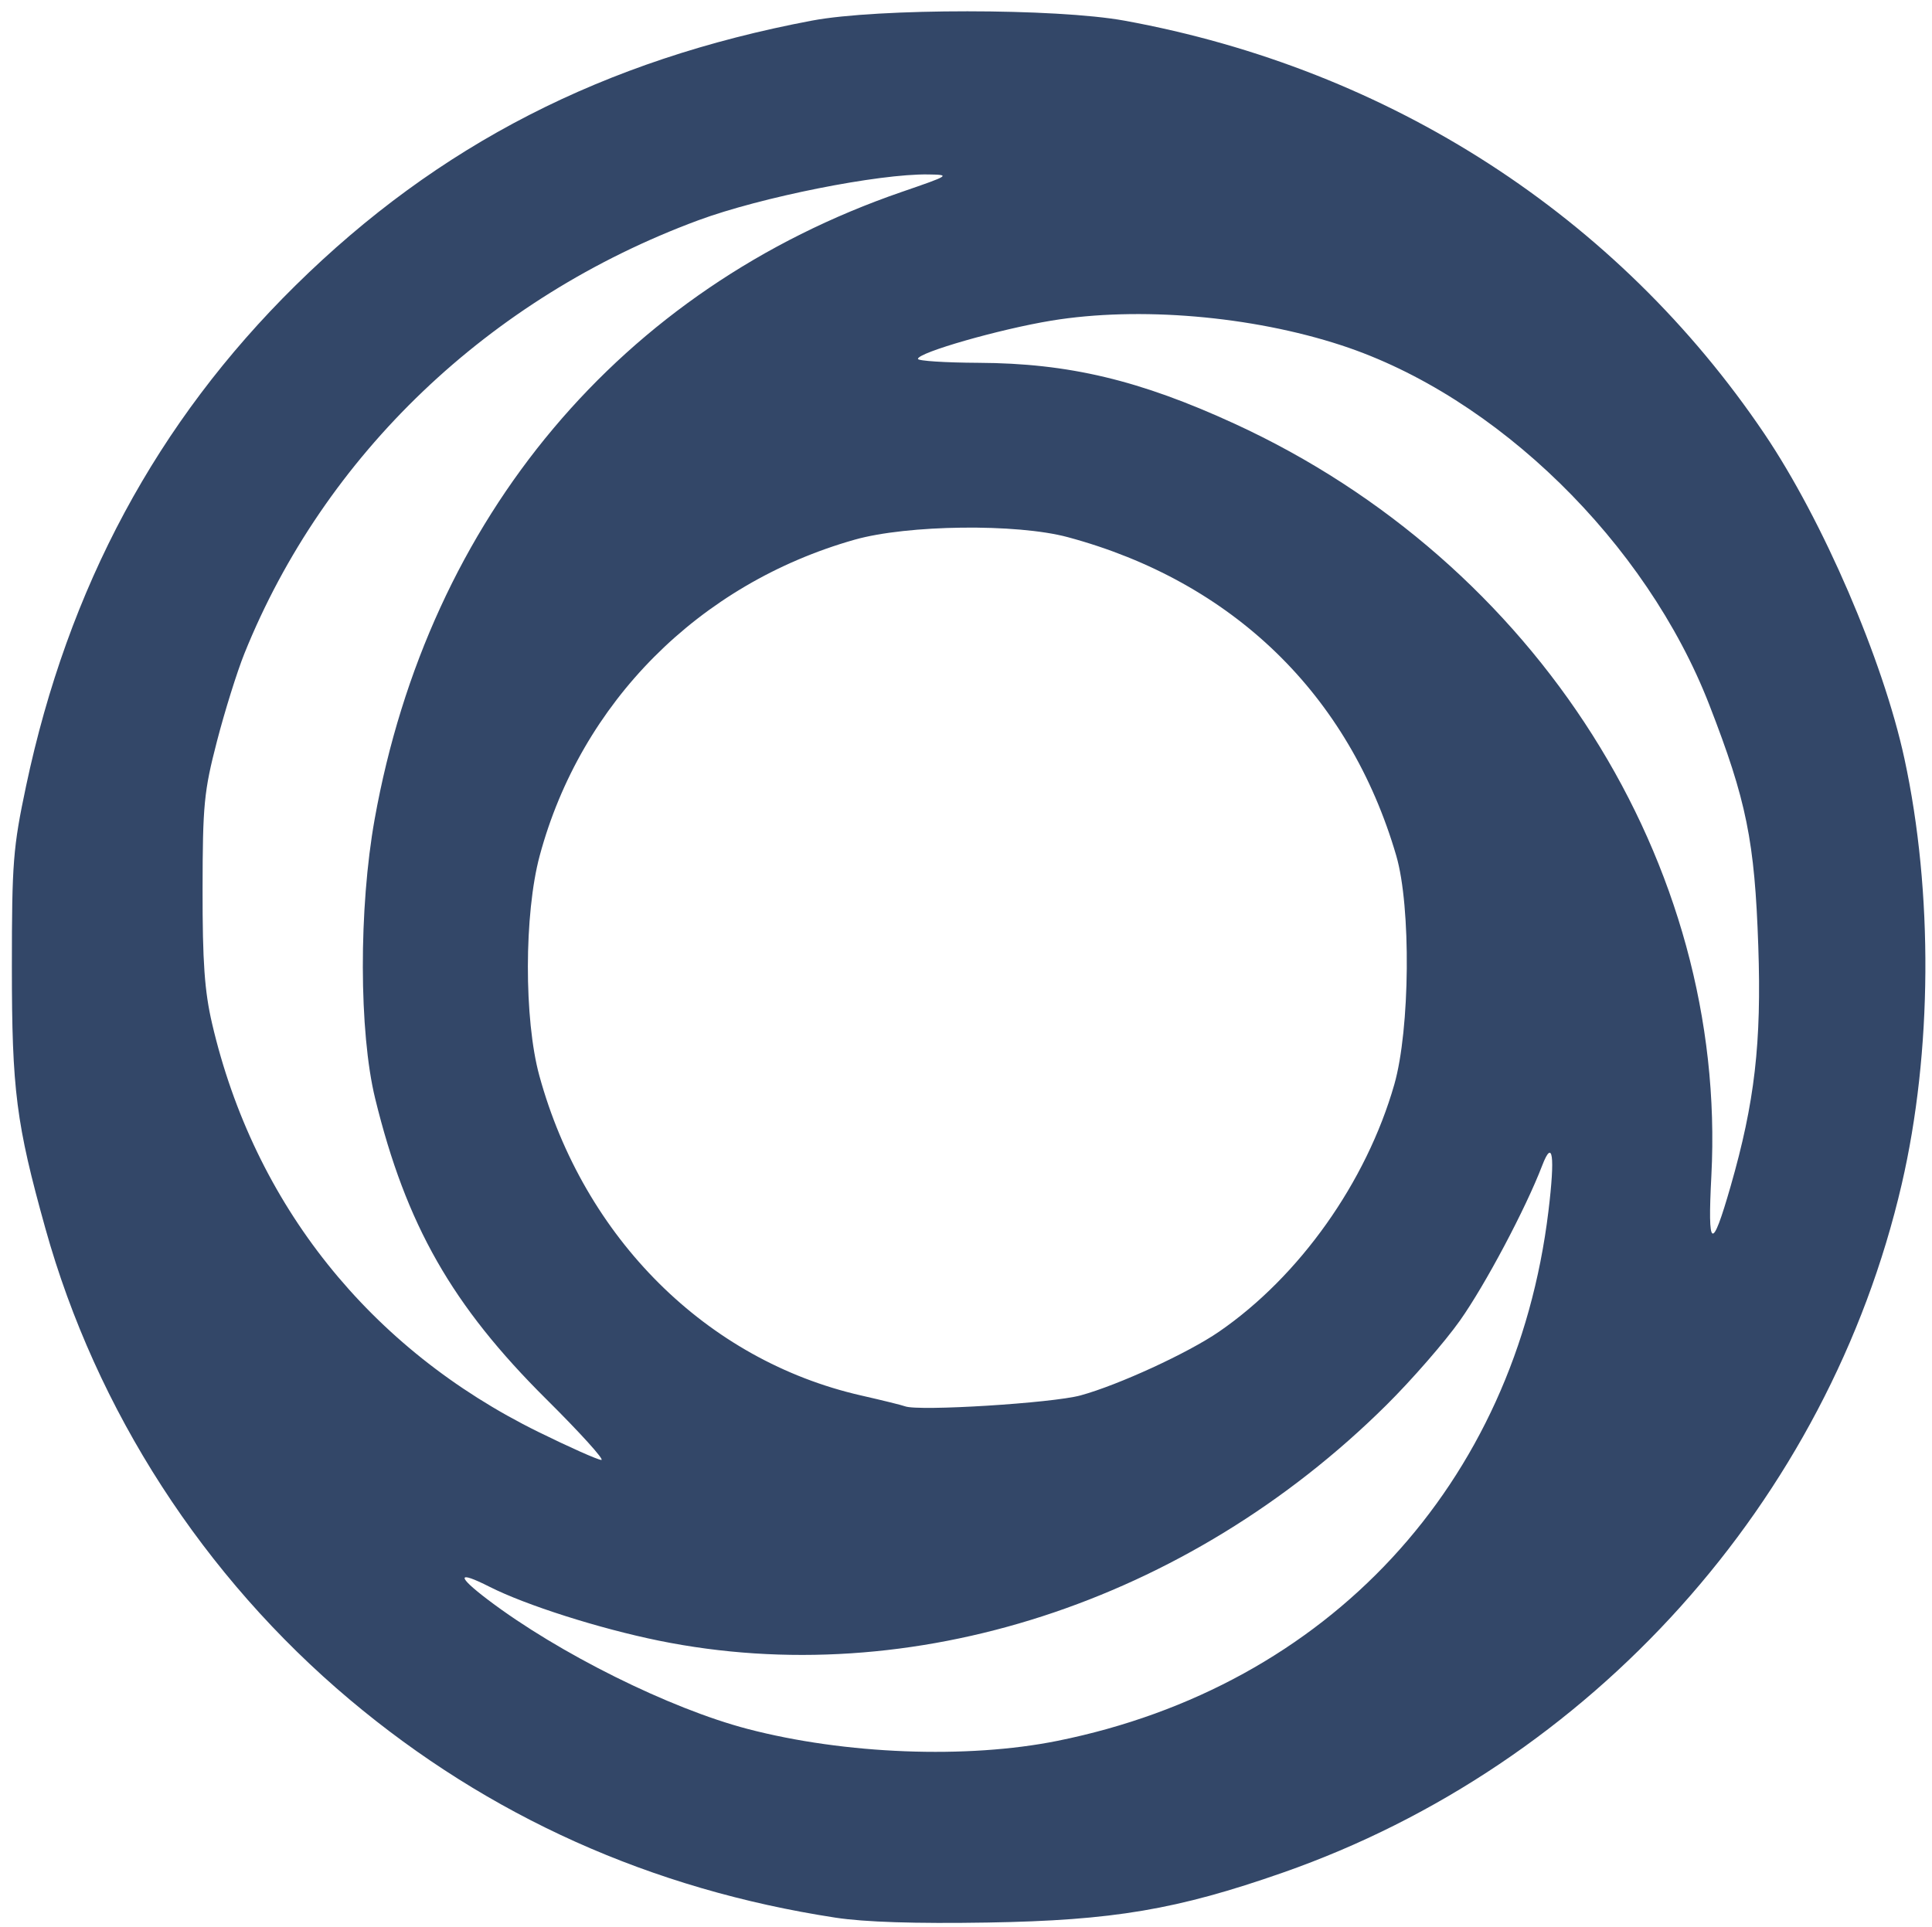
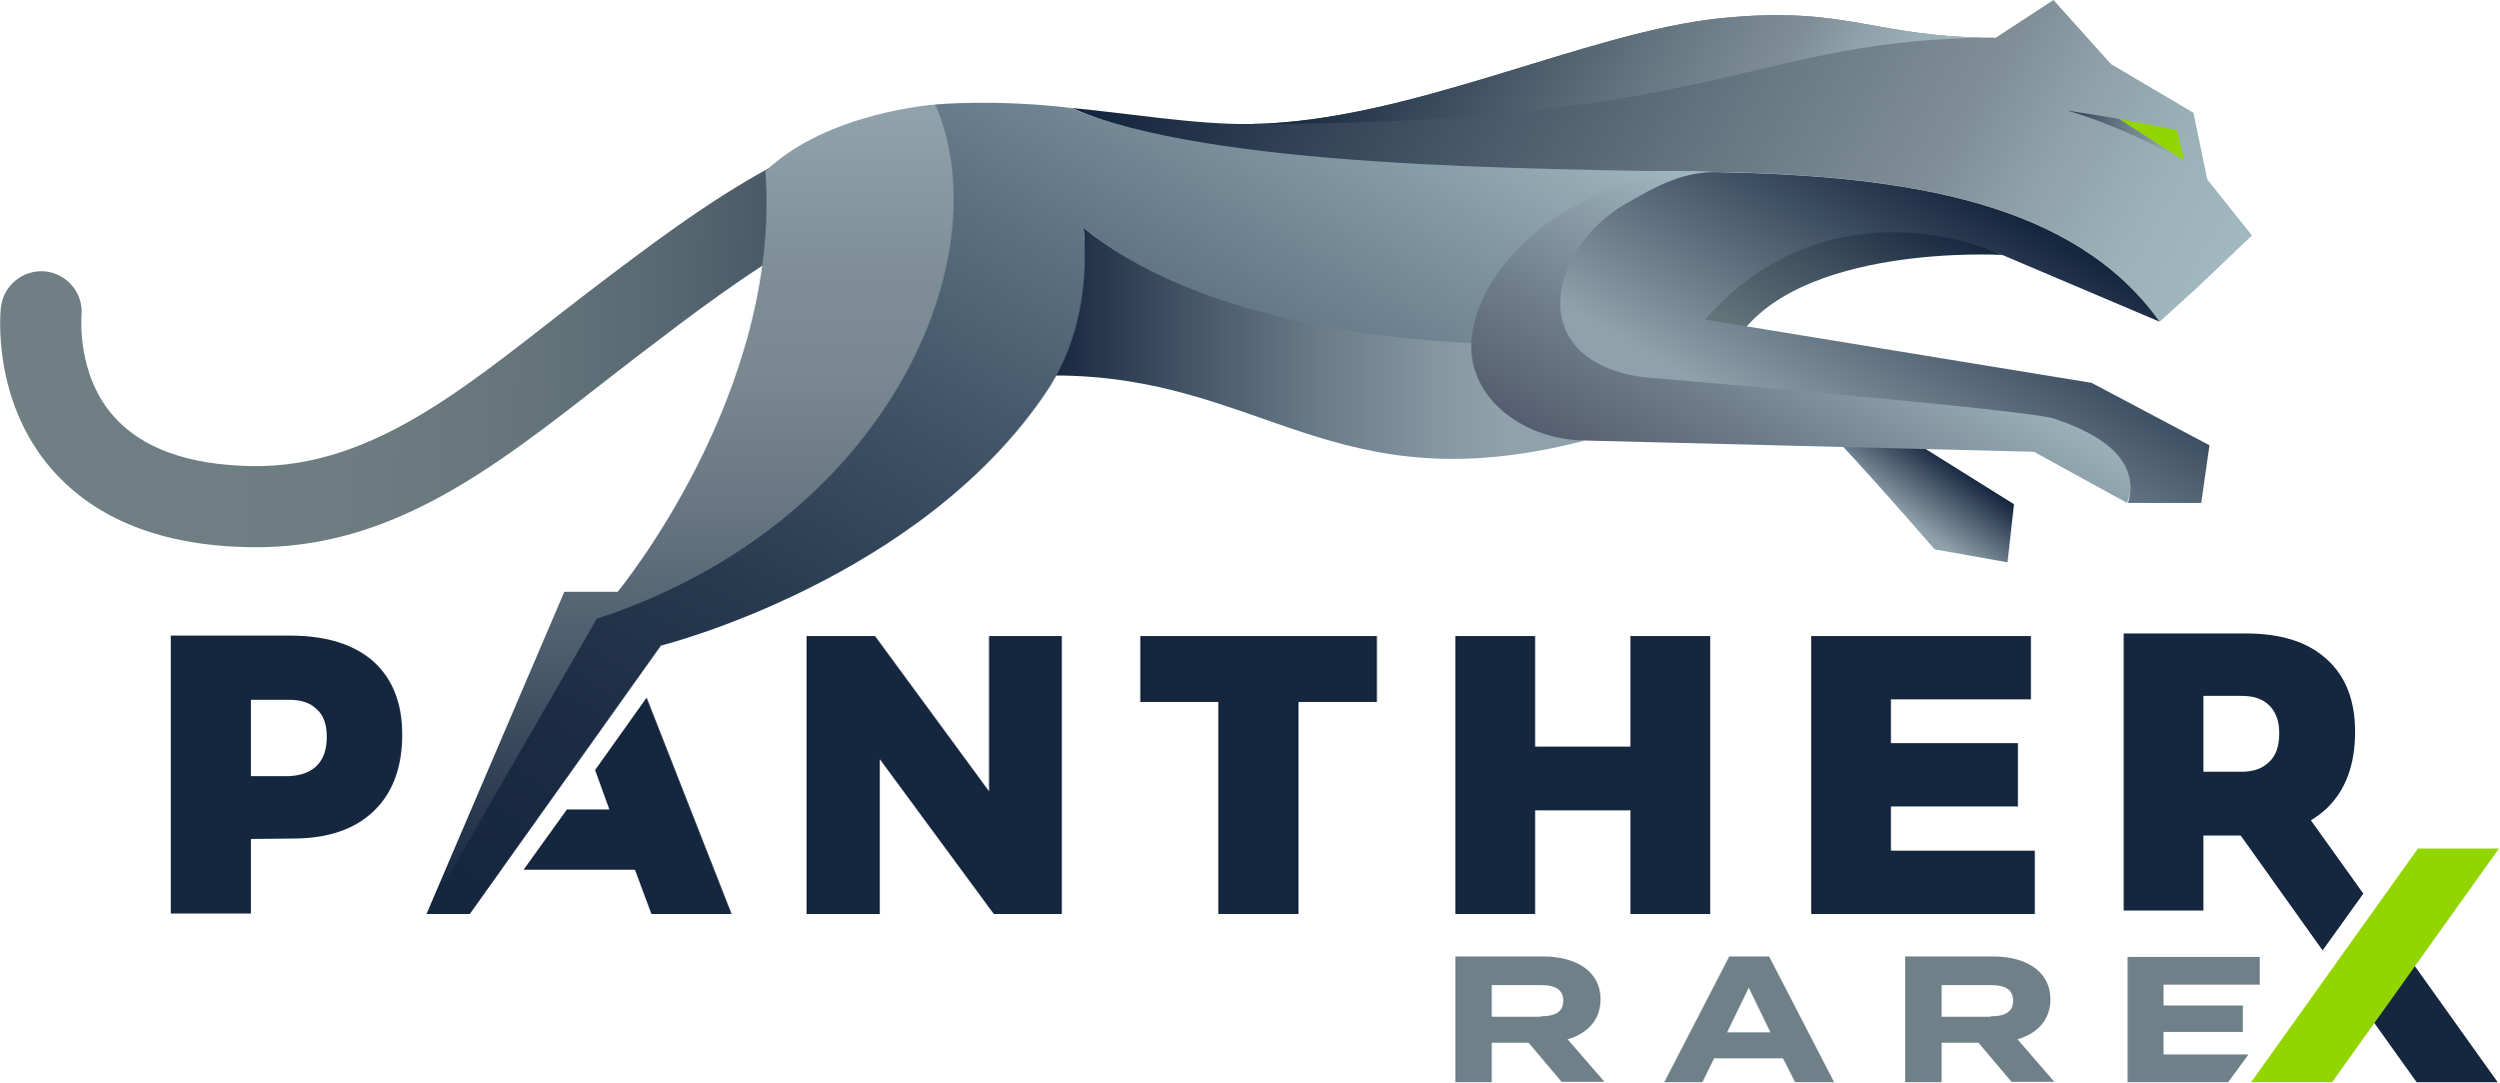
- <svg xmlns="http://www.w3.org/2000/svg" version="1.1" id="svg1" width="374" height="373" viewBox="0 0 374 373">
-   <g id="g1">
-     <path style="fill:#334768;fill-opacity:1" d="M 161.694,371.288 C 126.084,365.822 94.612,351.694 67.753,329.119 39.405,305.292 18.615,273.112 8.785,237.845 3.125,217.538 2.298,211.082 2.299,187.194 c 10e-4,-20.167 0.23,-23.083 2.747,-35 C 13.174,113.721 30.404,81.693 57.173,55.3 84.823,28.038 116.874,11.595 157.194,3.988 c 12.753,-2.406 47.29,-2.398 60.5,0.015 51.383,9.385 95.409,37.82 123.877,80.009 11.306,16.755 22.959,43.798 27.086,62.861 5.597,25.851 5.402,56.861 -0.519,82.407 -14.226,61.38 -60.084,112.403 -119.8,133.294 -20.477,7.164 -32.856,9.258 -57.145,9.666 -13.978,0.235 -23.842,-0.083 -29.5,-0.952 z m 43,-34.225 c 52.375,-10.56 88.638,-49.677 95.052,-102.532 1.309,-10.784 0.839,-14.205 -1.214,-8.843 -3.183,8.313 -11.016,23.077 -15.918,30.005 -2.919,4.125 -9.317,11.477 -14.218,16.338 -38.6,38.282 -92.01,55.582 -140.866,45.628 -11.523,-2.348 -25.757,-6.879 -32.766,-10.43 -6.325,-3.205 -6.442,-2.141 -0.278,2.535 13.631,10.339 35.155,21.045 50.241,24.991 18.823,4.923 42.482,5.833 59.966,2.308 z m -98.901,-66.119 c -18.29,-18.162 -27.191,-33.795 -33.168,-58.25 -3.144,-12.864 -3.188,-36.859 -0.1,-54.081 10.483,-58.46 47.718,-102.764 102.09,-121.472 9.293,-3.197 9.444,-3.298 5.079,-3.366 -9.598,-0.149 -32.416,4.4 -44.5,8.871 -40.522,14.995 -72.4,45.428 -87.889,83.907 -1.408,3.498 -3.8,11.148 -5.314,17 -2.504,9.672 -2.756,12.278 -2.776,28.64 -0.017,14.09 0.384,19.738 1.843,26 8.148,34.977 30.52,62.984 63.136,79.043 6.05,2.979 11.547,5.425 12.216,5.436 0.669,0.011 -4.109,-5.267 -10.617,-11.73 z m 103.401,-0.773 c 7.334,-2.01 20.784,-8.201 26.779,-12.325 15.591,-10.727 28.524,-28.966 33.936,-47.86 3.055,-10.665 3.262,-34.43 0.386,-44.291 -9.098,-31.201 -31.671,-53.097 -63.601,-61.694 -9.878,-2.66 -31.021,-2.406 -41.259,0.495 -30.091,8.526 -52.976,31.5 -60.964,61.2 -3.017,11.216 -3.049,31.68 -0.068,42.565 8.618,31.466 32.415,55.124 62.291,61.927 4.125,0.939 7.95,1.883 8.5,2.097 2.569,1.001 28.524,-0.612 34,-2.113 z m 125.82,-40.477 c 4.673,-16.256 5.999,-27.762 5.359,-46.49 -0.697,-20.397 -2.279,-28.189 -9.49,-46.752 -12.215,-31.443 -41.174,-59.751 -71.189,-69.586 -17.4,-5.702 -39.254,-7.564 -56.156,-4.786 -10.046,1.651 -25.845,6.18 -25.843,7.408 7.6e-4,0.389 5.288,0.73 11.75,0.76 17.447,0.079 31.176,3.348 49.568,11.802 58.475,26.879 95.422,85.186 92.275,145.623 -0.745,14.309 0.068,14.75 3.726,2.022 z" id="path1" />
+ <svg xmlns="http://www.w3.org/2000/svg" version="1.1" id="Layer_1" x="0px" y="0px" viewBox="0 0 576.6 249.6" style="enable-background:new 0 0 576.6 249.6;" xml:space="preserve">
+   <style type="text/css">
+ 	.st0{fill:#708088;}
+ 	.st1{fill:url(#SVGID_1_);}
+ 	.st2{fill:url(#SVGID_00000096758514455604154430000010303282232266334341_);}
+ 	.st3{fill:url(#SVGID_00000079467742106920412310000002139856008661053607_);}
+ 	.st4{fill:url(#SVGID_00000101799110119416367260000009018079057302133647_);}
+ 	.st5{fill:url(#SVGID_00000000191382253024125280000016397620695997170060_);}
+ 	.st6{fill:url(#SVGID_00000178891149361369702750000016041005592851358866_);}
+ 	.st7{fill:url(#SVGID_00000134223327921875797680000016362096144741754245_);}
+ 	.st8{fill:url(#SVGID_00000027601258059752276190000007866141035170914435_);}
+ 	.st9{fill:url(#SVGID_00000066479080526823778630000002891093558335385986_);}
+ 	.st10{fill:url(#SVGID_00000089564159887740619670000005994467290826525881_);}
+ 	.st11{fill:#15263F;}
+ 	.st12{fill:#93D500;}
+ 	.st13{opacity:0.79;fill:url(#SVGID_00000054250175682361152300000016855987145433216447_);}
+ </style>
+   <g>
+     <path class="st0" d="M360.4,249.6l-7.7-9.1h-8.5v9.1h-8.4v-29h20.3c7.4,0,13.2,3.3,13.2,9.9c0,4.8-3.1,7.9-7.6,9.2l8.5,9.8H360.4z    M355.5,234.4c3,0,5.2-0.8,5.2-3.6s-2.2-3.6-5.2-3.6h-11.3v7.3H355.5z" />
+     <path class="st0" d="M411.4,244.1h-15.9l-2.7,5.5H384l15-29h9.2l15,29h-9L411.4,244.1z M408.5,238.1l-5-10.3l-5,10.3H408.5z" />
+     <path class="st0" d="M464.2,249.6l-7.7-9.1H448v9.1h-8.4v-29h20.3c7.4,0,13.2,3.3,13.2,9.9c0,4.8-3.1,7.9-7.6,9.2l8.5,9.8H464.2z    M459.3,234.4c3,0,5.2-0.8,5.2-3.6s-2.2-3.6-5.2-3.6H448v7.3H459.3z" />
+     <linearGradient id="SVGID_1_" gradientUnits="userSpaceOnUse" x1="-214.726" y1="306.276" x2="-224.28" y2="322.824" gradientTransform="matrix(0.9949 0.1013 -0.1013 0.9949 694.2452 -177.5191)">
+       <stop offset="1.621388e-02" style="stop-color:#15263F" />
+       <stop offset="0.901" style="stop-color:#8FA1AA" />
+     </linearGradient>
+     <path class="st1" d="M423.3,101c5.6,5.6,23.1,25.7,23.1,25.7l16.8,3l1.5-13.4l-29.6-18.5C435.1,97.9,419.5,97.2,423.3,101z" />
+     <linearGradient id="SVGID_00000041279613499109927960000009717022015682896797_" gradientUnits="userSpaceOnUse" x1="147.017" y1="80.128" x2="-84.202" y2="80.128" gradientTransform="matrix(0.9998 2.088843e-02 -2.088843e-02 0.9998 85.8743 -5.0836)">
+       <stop offset="3.258480e-03" style="stop-color:#15263F" />
+       <stop offset="8.056012e-02" style="stop-color:#2A3B4F" />
+       <stop offset="0.196" style="stop-color:#435462" />
+       <stop offset="0.326" style="stop-color:#576771" />
+       <stop offset="0.475" style="stop-color:#65757B" />
+       <stop offset="0.661" style="stop-color:#6D7D81" />
+       <stop offset="1" style="stop-color:#6F7F83" />
+     </linearGradient>
+     <path style="fill:url(#SVGID_00000041279613499109927960000009717022015682896797_);" d="M57.3,126.2c-20-0.4-35.2-6.4-45.3-17.9   C-2,92.3,0.1,71.7,0.2,70.9c0.6-5.1,5.1-8.8,10.3-8.3c5.1,0.6,8.8,5.1,8.3,10.2c0,0.4-1.1,13.7,7.5,23.3   c6.5,7.3,17.1,11.1,31.5,11.4c29.2,0.6,51.7-20.1,77.9-40.1c27.2-20.7,55.3-42,87.3-41.4c5.2,0.1,9.2,4.4,9.1,9.5s-4.4,9.2-9.5,9.1   c-25.5-0.5-49.9,18-75.6,37.6C118.2,104.3,93,127,57.3,126.2z" />
+     <linearGradient id="SVGID_00000180366681746022107690000011519149185230352795_" gradientUnits="userSpaceOnUse" x1="159.517" y1="210.803" x2="159.517" y2="24.141">
+       <stop offset="2.477230e-02" style="stop-color:#15263F" />
+       <stop offset="8.161518e-02" style="stop-color:#213249" />
+       <stop offset="0.3" style="stop-color:#49596A" />
+       <stop offset="0.499" style="stop-color:#677682" />
+       <stop offset="0.67" style="stop-color:#798891" />
+       <stop offset="0.793" style="stop-color:#7F8E96" />
+       <stop offset="0.982" style="stop-color:#8FA1AA" />
+     </linearGradient>
+     <path style="fill:url(#SVGID_00000180366681746022107690000011519149185230352795_);" d="M142.5,142.7   c67.4-22,88.7-83.3,73.4-118.6h0c0,0-25,1.7-39.3,15.4c3.8,51.2-34.1,97-34.1,97h-12.3l-31.8,74.3L142.5,142.7z" />
+     <linearGradient id="SVGID_00000068654017984127223470000002865272251967488426_" gradientUnits="userSpaceOnUse" x1="280.905" y1="-33.489" x2="497.927" y2="91.809">
+       <stop offset="3.130889e-02" style="stop-color:#15263F" />
+       <stop offset="0.195" style="stop-color:#314256" />
+       <stop offset="0.546" style="stop-color:#697984" />
+       <stop offset="0.716" style="stop-color:#7F8E96" />
+       <stop offset="0.805" style="stop-color:#8FA1A9" />
+       <stop offset="0.912" style="stop-color:#9CB2B9" />
+       <stop offset="0.993" style="stop-color:#A1B8BF" />
+     </linearGradient>
+     <path style="fill:url(#SVGID_00000068654017984127223470000002865272251967488426_);" d="M509.3,41.4L506.1,26l-19-11.2L473.8,0   l-13.3,8.7c-28.5,0-34-7.5-63.4-4.5c-31,3.1-72,23.9-108.4,24.4c-12.6,0.2-28.4-2.5-41.5-3.7c32.5,13.8,79.1,15.1,124.2,14.7   c52.7-0.5,103.4,1.5,126.9,34.6l8.6-7.8l12.7-12.1L509.3,41.4z" />
+     <linearGradient id="SVGID_00000155131316631937054110000011916147881375019412_" gradientUnits="userSpaceOnUse" x1="408.267" y1="92.472" x2="436.28" y2="43.953">
+       <stop offset="0" style="stop-color:#6F7F83" />
+       <stop offset="0.221" style="stop-color:#607178" />
+       <stop offset="0.639" style="stop-color:#3B4B5B" />
+       <stop offset="1" style="stop-color:#15263F" />
+     </linearGradient>
+     <path style="fill:url(#SVGID_00000155131316631937054110000011916147881375019412_);" d="M382.5,77.6l17.8,1.4   C414.3,56,462,58.8,462,58.8C444.4,50.2,405.9,47.7,382.5,77.6z" />
+     <linearGradient id="SVGID_00000087394362197913980710000017748969701921862528_" gradientUnits="userSpaceOnUse" x1="241.661" y1="79.174" x2="365.753" y2="79.174">
+       <stop offset="2.924780e-03" style="stop-color:#15263F" />
+       <stop offset="0.246" style="stop-color:#415265" />
+       <stop offset="0.516" style="stop-color:#6B7D8A" />
+       <stop offset="0.729" style="stop-color:#8597A1" />
+       <stop offset="0.854" style="stop-color:#8FA1AA" />
+     </linearGradient>
+     <path style="fill:url(#SVGID_00000087394362197913980710000017748969701921862528_);" d="M342.4,77.8c-34.6-1.1-71.4-8-92.4-25.3   c1,11.9-2,25-8.4,37.5c0.5-1,1.6-3.4,1.6-3.4c48.2,0,64.4,30.1,122.5,15C351,100.1,342.2,90.1,342.4,77.8z" />
+     <linearGradient id="SVGID_00000154397601193756881280000008259618382401759913_" gradientUnits="userSpaceOnUse" x1="173.144" y1="253.931" x2="321.736" y2="-3.438">
+       <stop offset="3.130889e-02" style="stop-color:#15263F" />
+       <stop offset="0.172" style="stop-color:#1A2B43" />
+       <stop offset="0.335" style="stop-color:#27394F" />
+       <stop offset="0.508" style="stop-color:#3D5064" />
+       <stop offset="0.689" style="stop-color:#5C7080" />
+       <stop offset="0.873" style="stop-color:#8399A4" />
+       <stop offset="0.993" style="stop-color:#A1B8BF" />
+     </linearGradient>
+     <path style="fill:url(#SVGID_00000154397601193756881280000008259618382401759913_);" d="M250,52.5c20.9,17.4,57.6,25.6,92.2,26.7   c0.3-14.4,35.9-31.8,54.2-39.5c-44-0.8-116.8-0.9-149.3-14.8c-17.5-2.1-31.3-0.8-31.3-0.8c15.3,35.2-10.8,96.6-78.1,118.6   l-39.3,68.1v0h10l44.1-61.9c0,0,60-15,89.2-58.9C249.4,78.3,251.1,64.4,250,52.5z" />
+     <linearGradient id="SVGID_00000124160711409890885200000004175117638496835495_" gradientUnits="userSpaceOnUse" x1="397.833" y1="124.781" x2="436.367" y2="58.039">
+       <stop offset="3.258480e-03" style="stop-color:#555E70" />
+       <stop offset="0.331" style="stop-color:#6E7C8A" />
+       <stop offset="0.902" style="stop-color:#A1B8BF" />
+     </linearGradient>
+     <path style="fill:url(#SVGID_00000124160711409890885200000004175117638496835495_);" d="M474.5,96.5C470,92.7,376,85,376,85   s12.4-30.7,18.9-45.3c-4.7-0.1,0,0,0,0c-27.7-0.7-52.1,17.8-55.2,37.1c-2.2,13.9,10.8,24.5,25.8,24.8c0.1,0,103.8,2.6,103.8,2.6   l21.5,11.8l0,0C496,103.2,474.5,96.5,474.5,96.5z" />
+     <linearGradient id="SVGID_00000034808700970364352790000017464240632044367797_" gradientUnits="userSpaceOnUse" x1="459.802" y1="45.404" x2="420.38" y2="113.685">
+       <stop offset="1.621388e-02" style="stop-color:#15263F" />
+       <stop offset="0.901" style="stop-color:#8FA1AA" />
+     </linearGradient>
+     <path style="fill:url(#SVGID_00000034808700970364352790000017464240632044367797_);" d="M462,58.8l36.3,15.4   c-19.7-27.7-58.5-33.6-101.5-34.5c-8.3-0.2-13.9,2.7-23.2,8.2C356.7,59,352.4,83.4,379.2,87c0,0,89.3,7.5,94.9,9.6   c2.3,0.9,20.9,6.3,16.9,19.4h16.9l1.9-13.3l-27.2-14.4l-89.2-14.6C415,48.9,444.3,51.1,462,58.8z" />
+     <linearGradient id="SVGID_00000168827194082722778830000005743532472930486681_" gradientUnits="userSpaceOnUse" x1="314.498" y1="-16.079" x2="434.736" y2="53.34">
+       <stop offset="3.097519e-02" style="stop-color:#15263F" />
+       <stop offset="0.194" style="stop-color:#314256" />
+       <stop offset="0.546" style="stop-color:#697984" />
+       <stop offset="0.716" style="stop-color:#7F8E96" />
+       <stop offset="0.805" style="stop-color:#8FA1A9" />
+       <stop offset="0.912" style="stop-color:#9CB2B9" />
+       <stop offset="0.993" style="stop-color:#A1B8BF" />
+     </linearGradient>
+     <path style="fill:url(#SVGID_00000168827194082722778830000005743532472930486681_);" d="M460.5,8.7c-28.5,0-34-7.5-63.4-4.5   c-31,3.1-72,23.9-108.4,24.4C398,28.6,404.4,8.7,460.5,8.7L460.5,8.7z" />
+     <path class="st11" d="M86.2,152.6c4.4,4,6.6,9.6,6.6,16.8c0,7.6-2.2,13.5-6.6,17.7c-4.4,4.2-10.6,6.3-18.6,6.3l-9.7,0.1v17.2H39.4   v-64.1h28.1C75.6,146.7,81.8,148.7,86.2,152.6z M73.1,176.6c1.5-1.5,2.3-3.7,2.3-6.6c0-2.8-0.7-5-2.3-6.4c-1.5-1.5-3.6-2.2-6.4-2.2   h-8.8v17.6h8.8C69.4,178.9,71.6,178.1,73.1,176.6z" />
+     <path class="st11" d="M228.2,146.7H245v64.1h-15.7l-26.3-35.7v35.7h-16.9v-64.1h15.8l26.3,35.8V146.7z" />
+     <path class="st11" d="M263.2,146.7h54.5v15.2h-18.1v48.9h-18.5v-48.9h-18V146.7z" />
+     <path class="st11" d="M335.8,146.7h18.4v25.5h22v-25.5h18.4v64.1h-18.4v-23.9h-22v23.9h-18.4V146.7z" />
+     <path class="st11" d="M417.9,146.7h50.7v14.6h-32.3v10.1h29.3V186h-29.3v10.2h33.2v14.6h-51.6V146.7z" />
+     <polygon class="st11" points="149.2,160.9 137.3,177.6 140.6,186.7 130.8,186.7 120.8,200.6 146.5,200.6 150.3,210.8 168.8,210.8     " />
+     <polygon class="st12" points="488.9,27.4 502.3,30 504,37.1  " />
+     <linearGradient id="SVGID_00000127754116179084020100000010473991627054706833_" gradientUnits="userSpaceOnUse" x1="477.046" y1="31.308" x2="503.966" y2="31.308">
+       <stop offset="3.130889e-02" style="stop-color:#15263F" />
+       <stop offset="0.195" style="stop-color:#314256" />
+       <stop offset="0.546" style="stop-color:#697984" />
+       <stop offset="0.716" style="stop-color:#7F8E96" />
+       <stop offset="0.805" style="stop-color:#8FA1A9" />
+       <stop offset="0.912" style="stop-color:#9CB2B9" />
+       <stop offset="0.993" style="stop-color:#A1B8BF" />
+     </linearGradient>
+     <path style="opacity:0.79;fill:url(#SVGID_00000127754116179084020100000010473991627054706833_);" d="M488.9,27.4L477,25.5   c13.8,4,26.9,11.6,26.9,11.6L488.9,27.4z" />
+     <g>
+       <path class="st11" d="M545.3,206.1l-12.1-16.9c1.3-0.8,2.5-1.7,3.6-2.7c4.4-4.2,6.6-10.1,6.6-17.7c0-7.3-2.2-12.9-6.6-16.8    c-4.4-4-10.6-5.9-18.6-5.9H490V210h18.4v-17.3h8.3v0l0.3,0l18.9,26.5L545.3,206.1z M508.4,178.1v-17.6h8.8c2.8,0,4.9,0.7,6.4,2.2    c1.5,1.5,2.3,3.6,2.3,6.4c0,2.9-0.7,5.1-2.3,6.6c-1.5,1.5-3.6,2.3-6.4,2.3h-0.6H508.4z" />
+       <polygon class="st11" points="554.6,219.2 545.3,232.4 557.6,249.6 576.3,249.6   " />
+     </g>
+     <polygon class="st0" points="518.8,243.2 499.2,243.2 499.2,238 517.5,238 517.5,231.9 499.2,231.9 499.2,227.1 521.4,227.1    521.4,220.7 490.9,220.7 490.9,249.6 514.1,249.6  " />
+     <polygon class="st12" points="557.9,195.7 519.4,249.6 538.1,249.6 576.6,195.7  " />
  </g>
</svg>
